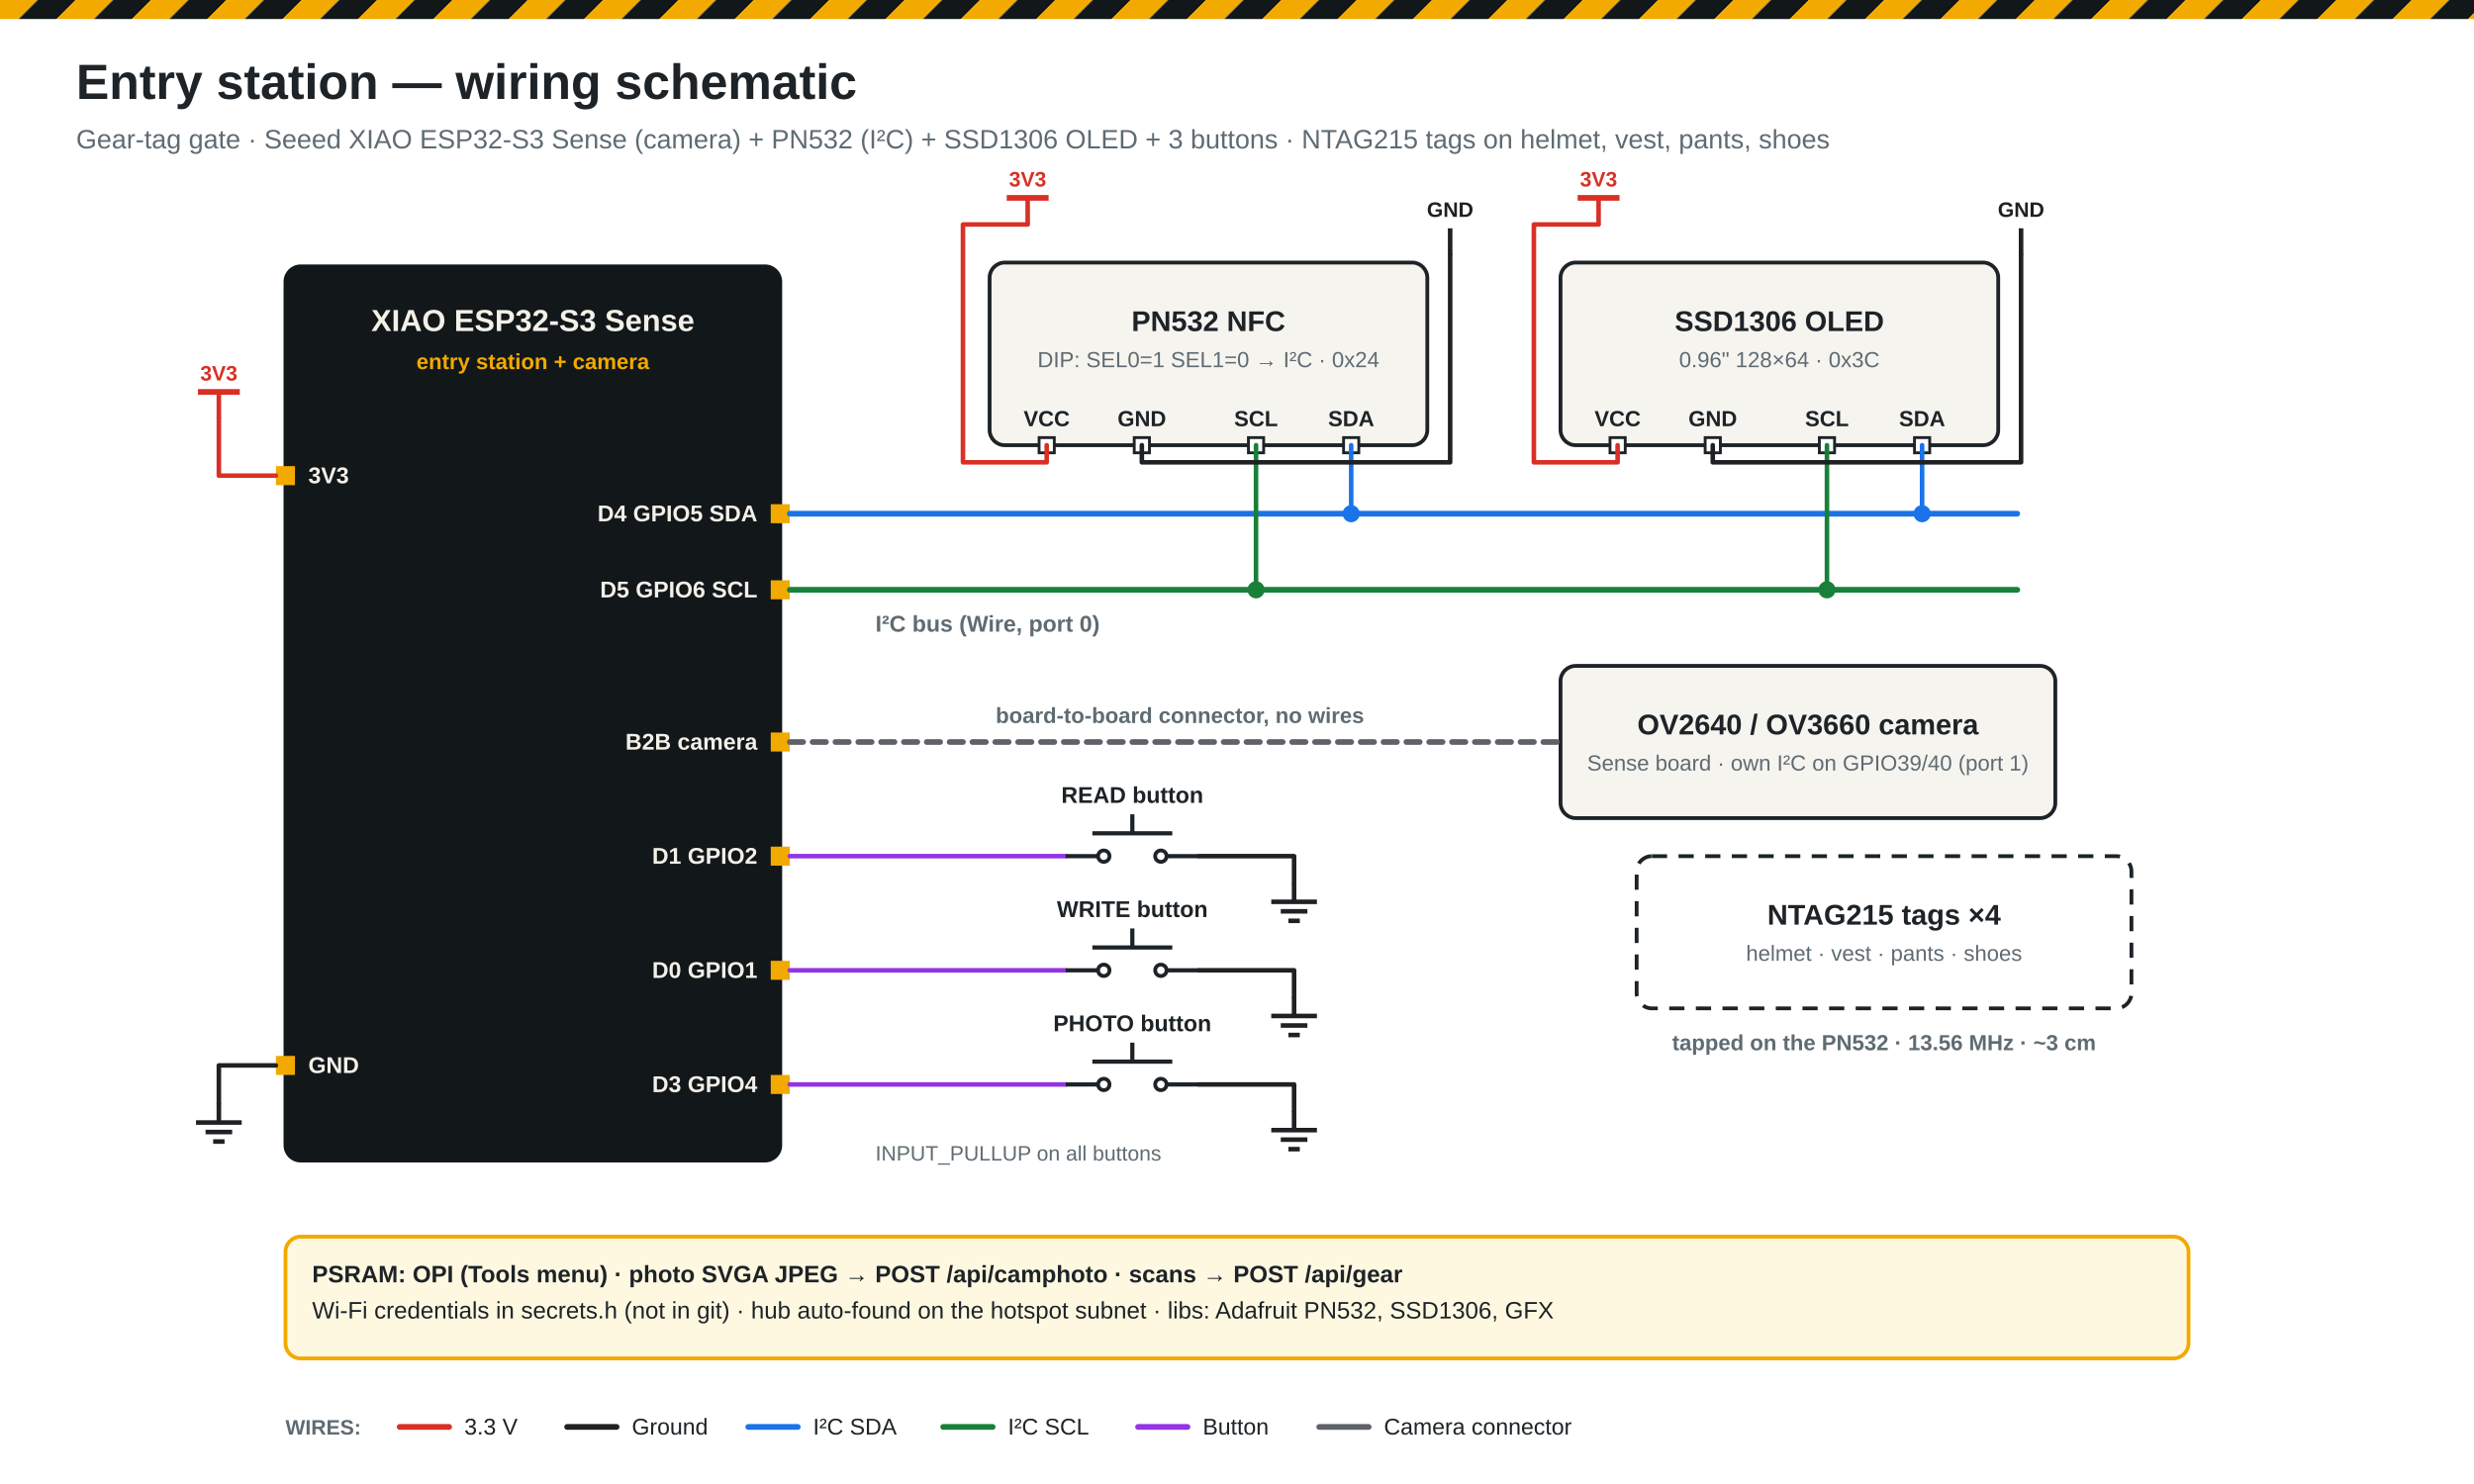
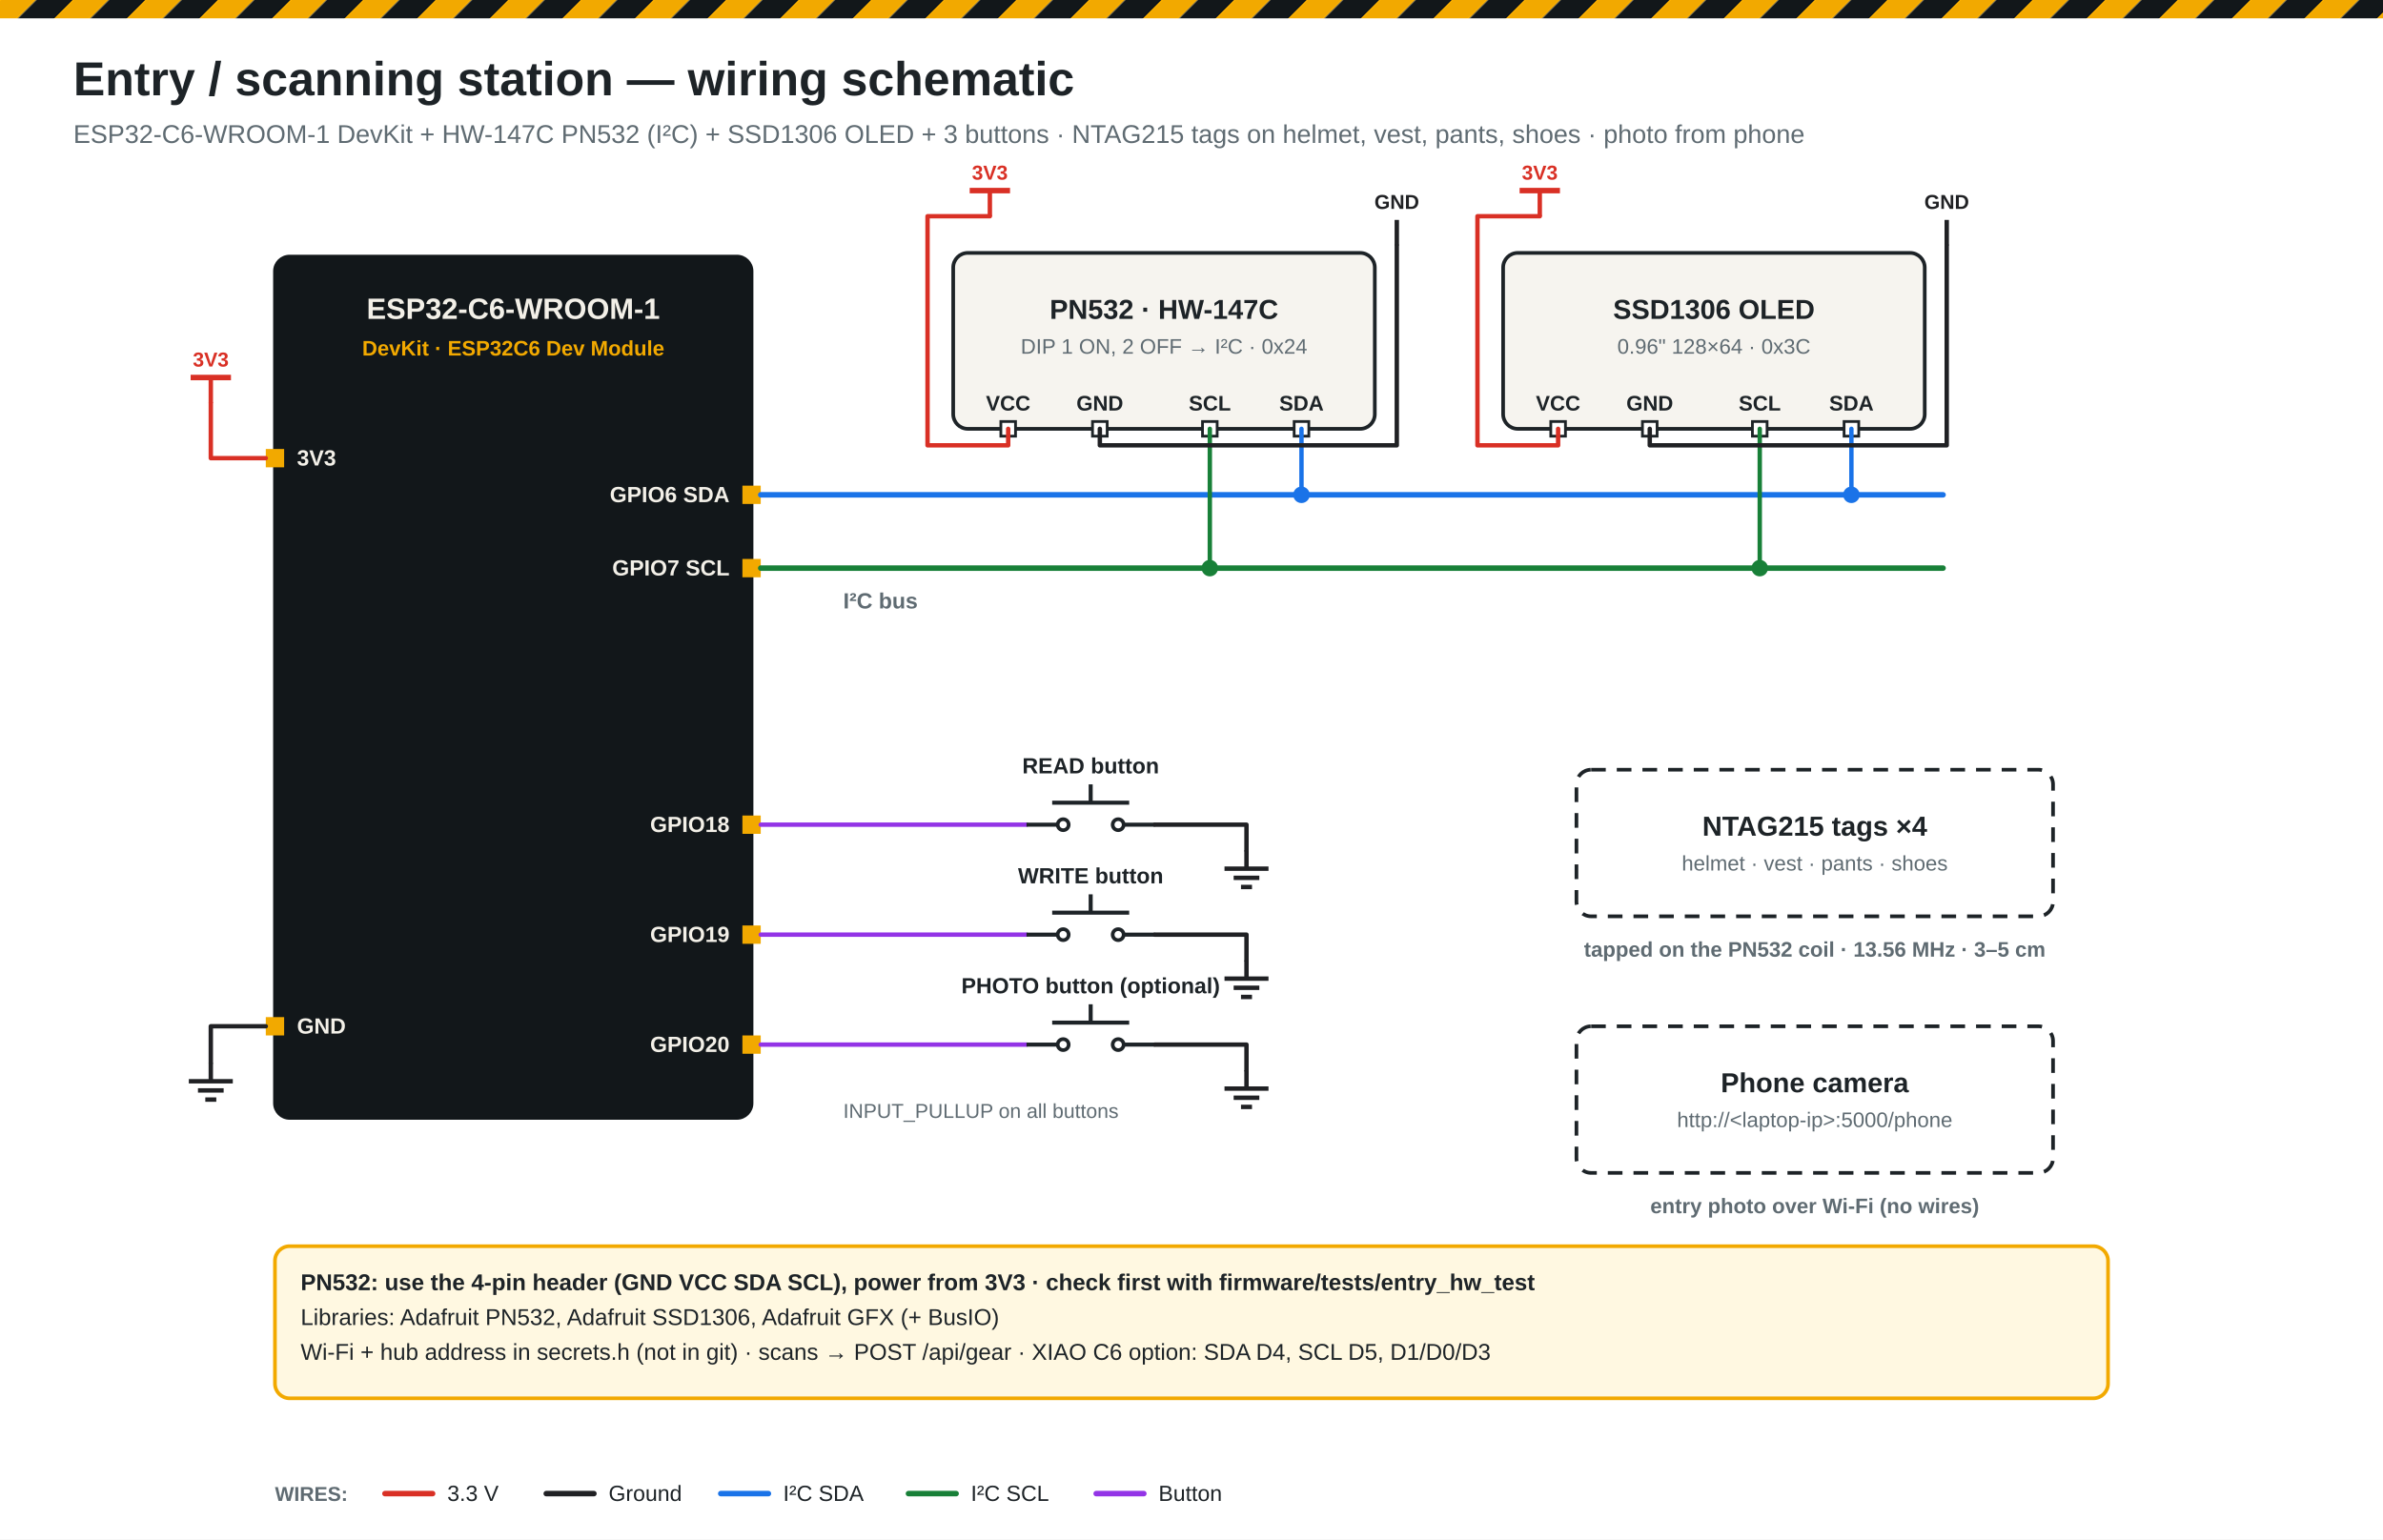
- <svg xmlns="http://www.w3.org/2000/svg" width="1300" height="780" viewBox="0 0 1300 780">
+ <svg xmlns="http://www.w3.org/2000/svg" width="1300" height="840" viewBox="0 0 1300 840">
  <defs>
    <pattern id="hz" width="28" height="28" patternUnits="userSpaceOnUse" patternTransform="rotate(45)">
      <rect width="14" height="28" fill="#F2A900" />
      <rect x="14" width="14" height="28" fill="#12171A" />
    </pattern>
  </defs>
-   <rect width="1300" height="780" fill="#ffffff" />
+   <rect width="1300" height="840" fill="#ffffff" />
  <rect x="0" y="0" width="1300" height="10" fill="url(#hz)" />
-   <text x="40" y="52" font-family="Arial, Helvetica, sans-serif" font-size="26" fill="#1d2327" text-anchor="start" font-weight="700">Entry station — wiring schematic</text>
-   <text x="40" y="78" font-family="Arial, Helvetica, sans-serif" font-size="14" fill="#5f6b72" text-anchor="start" font-weight="400">Gear-tag gate · Seeed XIAO ESP32-S3 Sense (camera) + PN532 (I²C) + SSD1306 OLED + 3 buttons · NTAG215 tags on helmet, vest, pants, shoes</text>
+   <text x="40" y="52" font-family="Arial, Helvetica, sans-serif" font-size="26" fill="#1d2327" text-anchor="start" font-weight="700">Entry / scanning station — wiring schematic</text>
+   <text x="40" y="78" font-family="Arial, Helvetica, sans-serif" font-size="14" fill="#5f6b72" text-anchor="start" font-weight="400">ESP32-C6-WROOM-1 DevKit + HW-147C PN532 (I²C) + SSD1306 OLED + 3 buttons · NTAG215 tags on helmet, vest, pants, shoes · photo from phone</text>
  <rect x="150" y="140" width="260" height="470" rx="8" fill="#12171A" stroke="#12171A" stroke-width="2" />
  <text x="280.0" y="380.0" font-family="Arial, Helvetica, sans-serif" font-size="15" fill="#1d2327" text-anchor="middle" font-weight="700" />
-   <text x="280.0" y="174" font-family="Arial, Helvetica, sans-serif" font-size="16" fill="#F3F0E8" text-anchor="middle" font-weight="700">XIAO ESP32-S3 Sense</text>
-   <text x="280.0" y="194" font-family="Arial, Helvetica, sans-serif" font-size="11.5" fill="#F2A900" text-anchor="middle" font-weight="600">entry station + camera</text>
+   <text x="280.0" y="174" font-family="Arial, Helvetica, sans-serif" font-size="16" fill="#F3F0E8" text-anchor="middle" font-weight="700">ESP32-C6-WROOM-1</text>
+   <text x="280.0" y="194" font-family="Arial, Helvetica, sans-serif" font-size="11.5" fill="#F2A900" text-anchor="middle" font-weight="600">DevKit · ESP32C6 Dev Module</text>
  <rect x="145" y="245" width="10" height="10" fill="#F2A900" />
  <text x="162" y="254" font-family="Arial, Helvetica, sans-serif" font-size="12" fill="#F3F0E8" text-anchor="start" font-weight="600">3V3</text>
  <rect x="145" y="555" width="10" height="10" fill="#F2A900" />
  <text x="162" y="564" font-family="Arial, Helvetica, sans-serif" font-size="12" fill="#F3F0E8" text-anchor="start" font-weight="600">GND</text>
  <rect x="405" y="265" width="10" height="10" fill="#F2A900" />
-   <text x="398" y="274" font-family="Arial, Helvetica, sans-serif" font-size="12" fill="#F3F0E8" text-anchor="end" font-weight="600">D4 GPIO5  SDA</text>
+   <text x="398" y="274" font-family="Arial, Helvetica, sans-serif" font-size="12" fill="#F3F0E8" text-anchor="end" font-weight="600">GPIO6  SDA</text>
  <rect x="405" y="305" width="10" height="10" fill="#F2A900" />
-   <text x="398" y="314" font-family="Arial, Helvetica, sans-serif" font-size="12" fill="#F3F0E8" text-anchor="end" font-weight="600">D5 GPIO6  SCL</text>
-   <rect x="405" y="385" width="10" height="10" fill="#F2A900" />
-   <text x="398" y="394" font-family="Arial, Helvetica, sans-serif" font-size="12" fill="#F3F0E8" text-anchor="end" font-weight="600">B2B camera</text>
+   <text x="398" y="314" font-family="Arial, Helvetica, sans-serif" font-size="12" fill="#F3F0E8" text-anchor="end" font-weight="600">GPIO7  SCL</text>
  <rect x="405" y="445" width="10" height="10" fill="#F2A900" />
-   <text x="398" y="454" font-family="Arial, Helvetica, sans-serif" font-size="12" fill="#F3F0E8" text-anchor="end" font-weight="600">D1 GPIO2</text>
+   <text x="398" y="454" font-family="Arial, Helvetica, sans-serif" font-size="12" fill="#F3F0E8" text-anchor="end" font-weight="600">GPIO18</text>
  <rect x="405" y="505" width="10" height="10" fill="#F2A900" />
-   <text x="398" y="514" font-family="Arial, Helvetica, sans-serif" font-size="12" fill="#F3F0E8" text-anchor="end" font-weight="600">D0 GPIO1</text>
+   <text x="398" y="514" font-family="Arial, Helvetica, sans-serif" font-size="12" fill="#F3F0E8" text-anchor="end" font-weight="600">GPIO19</text>
  <rect x="405" y="565" width="10" height="10" fill="#F2A900" />
-   <text x="398" y="574" font-family="Arial, Helvetica, sans-serif" font-size="12" fill="#F3F0E8" text-anchor="end" font-weight="600">D3 GPIO4</text>
+   <text x="398" y="574" font-family="Arial, Helvetica, sans-serif" font-size="12" fill="#F3F0E8" text-anchor="end" font-weight="600">GPIO20</text>
  <polyline points="145,250 115,250 115,220" fill="none" stroke="#d93025" stroke-width="2.4" stroke-linejoin="round" stroke-linecap="round" />
  <line x1="115" y1="220" x2="115" y2="206" stroke="#d93025" stroke-width="2.4" />
  <line x1="104" y1="206" x2="126" y2="206" stroke="#d93025" stroke-width="3" />
  <text x="115" y="200" font-family="Arial, Helvetica, sans-serif" font-size="11" fill="#d93025" text-anchor="middle" font-weight="700">3V3</text>
  <polyline points="145,560 115,560 115,580" fill="none" stroke="#202124" stroke-width="2.4" stroke-linejoin="round" stroke-linecap="round" />
  <line x1="115" y1="580" x2="115" y2="590" stroke="#202124" stroke-width="2.4" />
  <line x1="103" y1="590" x2="127" y2="590" stroke="#202124" stroke-width="2.4" />
  <line x1="108" y1="595" x2="122" y2="595" stroke="#202124" stroke-width="2.4" />
  <line x1="112" y1="600" x2="118" y2="600" stroke="#202124" stroke-width="2.4" />
  <polyline points="415,270 1060,270" fill="none" stroke="#1a73e8" stroke-width="3" stroke-linejoin="round" stroke-linecap="round" />
  <polyline points="415,310 1060,310" fill="none" stroke="#188038" stroke-width="3" stroke-linejoin="round" stroke-linecap="round" />
-   <text x="460" y="332" font-family="Arial, Helvetica, sans-serif" font-size="12" fill="#5f6b72" text-anchor="start" font-weight="600">I²C bus (Wire, port 0)</text>
+   <text x="460" y="332" font-family="Arial, Helvetica, sans-serif" font-size="12" fill="#5f6b72" text-anchor="start" font-weight="600">I²C bus</text>
  <rect x="520" y="138" width="230" height="96" rx="8" fill="#f6f4ef" stroke="#1d2327" stroke-width="2" />
-   <text x="635.0" y="174" font-family="Arial, Helvetica, sans-serif" font-size="15" fill="#1d2327" text-anchor="middle" font-weight="700">PN532 NFC</text>
-   <text x="635.0" y="193" font-family="Arial, Helvetica, sans-serif" font-size="11.5" fill="#5f6b72" text-anchor="middle" font-weight="400">DIP: SEL0=1 SEL1=0 → I²C · 0x24</text>
+   <text x="635.0" y="174" font-family="Arial, Helvetica, sans-serif" font-size="15" fill="#1d2327" text-anchor="middle" font-weight="700">PN532 · HW-147C</text>
+   <text x="635.0" y="193" font-family="Arial, Helvetica, sans-serif" font-size="11.5" fill="#5f6b72" text-anchor="middle" font-weight="400">DIP 1 ON, 2 OFF → I²C · 0x24</text>
  <rect x="546" y="230" width="8" height="8" fill="#fff" stroke="#1d2327" stroke-width="1.5" />
  <text x="550" y="224" font-family="Arial, Helvetica, sans-serif" font-size="11.5" fill="#1d2327" text-anchor="middle" font-weight="600">VCC</text>
  <rect x="596" y="230" width="8" height="8" fill="#fff" stroke="#1d2327" stroke-width="1.5" />
  <text x="600" y="224" font-family="Arial, Helvetica, sans-serif" font-size="11.5" fill="#1d2327" text-anchor="middle" font-weight="600">GND</text>
  <rect x="656" y="230" width="8" height="8" fill="#fff" stroke="#1d2327" stroke-width="1.5" />
  <text x="660" y="224" font-family="Arial, Helvetica, sans-serif" font-size="11.5" fill="#1d2327" text-anchor="middle" font-weight="600">SCL</text>
  <rect x="706" y="230" width="8" height="8" fill="#fff" stroke="#1d2327" stroke-width="1.5" />
  <text x="710" y="224" font-family="Arial, Helvetica, sans-serif" font-size="11.5" fill="#1d2327" text-anchor="middle" font-weight="600">SDA</text>
  <polyline points="710,234 710,270" fill="none" stroke="#1a73e8" stroke-width="2.4" stroke-linejoin="round" stroke-linecap="round" />
  <circle cx="710" cy="270" r="4.5" fill="#1a73e8" />
  <polyline points="660,234 660,310" fill="none" stroke="#188038" stroke-width="2.4" stroke-linejoin="round" stroke-linecap="round" />
  <circle cx="660" cy="310" r="4.5" fill="#188038" />
  <polyline points="550,234 550,243 506,243 506,118 540,118" fill="none" stroke="#d93025" stroke-width="2.4" stroke-linejoin="round" stroke-linecap="round" />
  <line x1="540" y1="118" x2="540" y2="104" stroke="#d93025" stroke-width="2.4" />
  <line x1="529" y1="104" x2="551" y2="104" stroke="#d93025" stroke-width="3" />
  <text x="540" y="98" font-family="Arial, Helvetica, sans-serif" font-size="11" fill="#d93025" text-anchor="middle" font-weight="700">3V3</text>
  <polyline points="600,234 600,243 762,243 762,134" fill="none" stroke="#202124" stroke-width="2.4" stroke-linejoin="round" stroke-linecap="round" />
  <line x1="762" y1="134" x2="762" y2="120" stroke="#202124" stroke-width="2.4" />
  <text x="762" y="114" font-family="Arial, Helvetica, sans-serif" font-size="11" fill="#202124" text-anchor="middle" font-weight="700">GND</text>
  <rect x="820" y="138" width="230" height="96" rx="8" fill="#f6f4ef" stroke="#1d2327" stroke-width="2" />
  <text x="935.0" y="174" font-family="Arial, Helvetica, sans-serif" font-size="15" fill="#1d2327" text-anchor="middle" font-weight="700">SSD1306 OLED</text>
  <text x="935.0" y="193" font-family="Arial, Helvetica, sans-serif" font-size="11.5" fill="#5f6b72" text-anchor="middle" font-weight="400">0.96" 128×64 · 0x3C</text>
  <rect x="846" y="230" width="8" height="8" fill="#fff" stroke="#1d2327" stroke-width="1.5" />
  <text x="850" y="224" font-family="Arial, Helvetica, sans-serif" font-size="11.5" fill="#1d2327" text-anchor="middle" font-weight="600">VCC</text>
  <rect x="896" y="230" width="8" height="8" fill="#fff" stroke="#1d2327" stroke-width="1.5" />
  <text x="900" y="224" font-family="Arial, Helvetica, sans-serif" font-size="11.5" fill="#1d2327" text-anchor="middle" font-weight="600">GND</text>
  <rect x="956" y="230" width="8" height="8" fill="#fff" stroke="#1d2327" stroke-width="1.5" />
  <text x="960" y="224" font-family="Arial, Helvetica, sans-serif" font-size="11.5" fill="#1d2327" text-anchor="middle" font-weight="600">SCL</text>
  <rect x="1006" y="230" width="8" height="8" fill="#fff" stroke="#1d2327" stroke-width="1.5" />
  <text x="1010" y="224" font-family="Arial, Helvetica, sans-serif" font-size="11.5" fill="#1d2327" text-anchor="middle" font-weight="600">SDA</text>
  <polyline points="1010,234 1010,270" fill="none" stroke="#1a73e8" stroke-width="2.4" stroke-linejoin="round" stroke-linecap="round" />
  <circle cx="1010" cy="270" r="4.5" fill="#1a73e8" />
  <polyline points="960,234 960,310" fill="none" stroke="#188038" stroke-width="2.4" stroke-linejoin="round" stroke-linecap="round" />
  <circle cx="960" cy="310" r="4.5" fill="#188038" />
  <polyline points="850,234 850,243 806,243 806,118 840,118" fill="none" stroke="#d93025" stroke-width="2.4" stroke-linejoin="round" stroke-linecap="round" />
  <line x1="840" y1="118" x2="840" y2="104" stroke="#d93025" stroke-width="2.4" />
  <line x1="829" y1="104" x2="851" y2="104" stroke="#d93025" stroke-width="3" />
  <text x="840" y="98" font-family="Arial, Helvetica, sans-serif" font-size="11" fill="#d93025" text-anchor="middle" font-weight="700">3V3</text>
  <polyline points="900,234 900,243 1062,243 1062,134" fill="none" stroke="#202124" stroke-width="2.4" stroke-linejoin="round" stroke-linecap="round" />
  <line x1="1062" y1="134" x2="1062" y2="120" stroke="#202124" stroke-width="2.4" />
  <text x="1062" y="114" font-family="Arial, Helvetica, sans-serif" font-size="11" fill="#202124" text-anchor="middle" font-weight="700">GND</text>
-   <rect x="820" y="350" width="260" height="80" rx="8" fill="#f6f4ef" stroke="#1d2327" stroke-width="2" />
-   <text x="950.0" y="386.0" font-family="Arial, Helvetica, sans-serif" font-size="15" fill="#1d2327" text-anchor="middle" font-weight="700">OV2640 / OV3660 camera</text>
-   <text x="950.0" y="405.0" font-family="Arial, Helvetica, sans-serif" font-size="11.5" fill="#5f6b72" text-anchor="middle" font-weight="400">Sense board · own I²C on GPIO39/40 (port 1)</text>
-   <polyline points="415,390 820,390" fill="none" stroke="#5f6368" stroke-width="3" stroke-linejoin="round" stroke-linecap="round" stroke-dasharray="7 5" />
-   <text x="620" y="380" font-family="Arial, Helvetica, sans-serif" font-size="11.5" fill="#5f6b72" text-anchor="middle" font-weight="600">board-to-board connector, no wires</text>
  <polyline points="415,450 560,450" fill="none" stroke="#9334e6" stroke-width="2.4" stroke-linejoin="round" stroke-linecap="round" />
  <line x1="560" y1="450" x2="580" y2="450" stroke="#1d2327" stroke-width="2.2" />
  <line x1="610" y1="450" x2="630" y2="450" stroke="#1d2327" stroke-width="2.2" />
  <circle cx="580" cy="450" r="3" fill="#fff" stroke="#1d2327" stroke-width="2" />
  <circle cx="610" cy="450" r="3" fill="#fff" stroke="#1d2327" stroke-width="2" />
  <line x1="574" y1="438" x2="616" y2="438" stroke="#1d2327" stroke-width="2.2" />
  <line x1="595" y1="438" x2="595" y2="428" stroke="#1d2327" stroke-width="2.2" />
  <text x="595" y="422" font-family="Arial, Helvetica, sans-serif" font-size="12" fill="#1d2327" text-anchor="middle" font-weight="700">READ button</text>
  <polyline points="630,450 680,450 680,464" fill="none" stroke="#202124" stroke-width="2.4" stroke-linejoin="round" stroke-linecap="round" />
  <line x1="680" y1="464" x2="680" y2="474" stroke="#202124" stroke-width="2.4" />
  <line x1="668" y1="474" x2="692" y2="474" stroke="#202124" stroke-width="2.4" />
  <line x1="673" y1="479" x2="687" y2="479" stroke="#202124" stroke-width="2.4" />
  <line x1="677" y1="484" x2="683" y2="484" stroke="#202124" stroke-width="2.4" />
  <polyline points="415,510 560,510" fill="none" stroke="#9334e6" stroke-width="2.4" stroke-linejoin="round" stroke-linecap="round" />
  <line x1="560" y1="510" x2="580" y2="510" stroke="#1d2327" stroke-width="2.2" />
  <line x1="610" y1="510" x2="630" y2="510" stroke="#1d2327" stroke-width="2.2" />
  <circle cx="580" cy="510" r="3" fill="#fff" stroke="#1d2327" stroke-width="2" />
  <circle cx="610" cy="510" r="3" fill="#fff" stroke="#1d2327" stroke-width="2" />
  <line x1="574" y1="498" x2="616" y2="498" stroke="#1d2327" stroke-width="2.2" />
  <line x1="595" y1="498" x2="595" y2="488" stroke="#1d2327" stroke-width="2.2" />
  <text x="595" y="482" font-family="Arial, Helvetica, sans-serif" font-size="12" fill="#1d2327" text-anchor="middle" font-weight="700">WRITE button</text>
  <polyline points="630,510 680,510 680,524" fill="none" stroke="#202124" stroke-width="2.4" stroke-linejoin="round" stroke-linecap="round" />
  <line x1="680" y1="524" x2="680" y2="534" stroke="#202124" stroke-width="2.4" />
  <line x1="668" y1="534" x2="692" y2="534" stroke="#202124" stroke-width="2.4" />
  <line x1="673" y1="539" x2="687" y2="539" stroke="#202124" stroke-width="2.4" />
  <line x1="677" y1="544" x2="683" y2="544" stroke="#202124" stroke-width="2.4" />
  <polyline points="415,570 560,570" fill="none" stroke="#9334e6" stroke-width="2.4" stroke-linejoin="round" stroke-linecap="round" />
  <line x1="560" y1="570" x2="580" y2="570" stroke="#1d2327" stroke-width="2.2" />
  <line x1="610" y1="570" x2="630" y2="570" stroke="#1d2327" stroke-width="2.2" />
  <circle cx="580" cy="570" r="3" fill="#fff" stroke="#1d2327" stroke-width="2" />
  <circle cx="610" cy="570" r="3" fill="#fff" stroke="#1d2327" stroke-width="2" />
  <line x1="574" y1="558" x2="616" y2="558" stroke="#1d2327" stroke-width="2.2" />
  <line x1="595" y1="558" x2="595" y2="548" stroke="#1d2327" stroke-width="2.2" />
-   <text x="595" y="542" font-family="Arial, Helvetica, sans-serif" font-size="12" fill="#1d2327" text-anchor="middle" font-weight="700">PHOTO button</text>
+   <text x="595" y="542" font-family="Arial, Helvetica, sans-serif" font-size="12" fill="#1d2327" text-anchor="middle" font-weight="700">PHOTO button (optional)</text>
  <polyline points="630,570 680,570 680,584" fill="none" stroke="#202124" stroke-width="2.4" stroke-linejoin="round" stroke-linecap="round" />
  <line x1="680" y1="584" x2="680" y2="594" stroke="#202124" stroke-width="2.4" />
  <line x1="668" y1="594" x2="692" y2="594" stroke="#202124" stroke-width="2.4" />
  <line x1="673" y1="599" x2="687" y2="599" stroke="#202124" stroke-width="2.4" />
  <line x1="677" y1="604" x2="683" y2="604" stroke="#202124" stroke-width="2.4" />
  <text x="460" y="610" font-family="Arial, Helvetica, sans-serif" font-size="11" fill="#5f6b72" text-anchor="start" font-weight="400">INPUT_PULLUP on all buttons</text>
-   <rect x="860" y="450" width="260" height="80" rx="8" fill="#fff" stroke="#1d2327" stroke-width="2" stroke-dasharray="8 6" />
-   <text x="990.0" y="486.0" font-family="Arial, Helvetica, sans-serif" font-size="15" fill="#1d2327" text-anchor="middle" font-weight="700">NTAG215 tags ×4</text>
-   <text x="990.0" y="505.0" font-family="Arial, Helvetica, sans-serif" font-size="11.5" fill="#5f6b72" text-anchor="middle" font-weight="400">helmet · vest · pants · shoes</text>
-   <text x="990" y="552" font-family="Arial, Helvetica, sans-serif" font-size="11.5" fill="#5f6b72" text-anchor="middle" font-weight="600">tapped on the PN532 · 13.56 MHz · ~3 cm</text>
-   <rect x="150" y="650" width="1000" height="64" rx="8" fill="#fff8e1" stroke="#F2A900" stroke-width="2" />
-   <text x="164" y="674" font-family="Arial, Helvetica, sans-serif" font-size="12.5" fill="#1d2327" text-anchor="start" font-weight="700">PSRAM: OPI (Tools menu) · photo SVGA JPEG → POST /api/camphoto · scans → POST /api/gear</text>
-   <text x="164" y="693" font-family="Arial, Helvetica, sans-serif" font-size="12.5" fill="#1d2327" text-anchor="start" font-weight="400">Wi-Fi credentials in secrets.h (not in git) · hub auto-found on the hotspot subnet · libs: Adafruit PN532, SSD1306, GFX</text>
-   <text x="150" y="754" font-family="Arial, Helvetica, sans-serif" font-size="11" fill="#5f6b72" text-anchor="start" font-weight="700">WIRES:</text>
-   <polyline points="210,750 236,750" fill="none" stroke="#d93025" stroke-width="3" stroke-linejoin="round" stroke-linecap="round" />
-   <text x="244" y="754" font-family="Arial, Helvetica, sans-serif" font-size="12" fill="#1d2327" text-anchor="start" font-weight="400">3.3 V</text>
-   <polyline points="298.0,750 324.0,750" fill="none" stroke="#202124" stroke-width="3" stroke-linejoin="round" stroke-linecap="round" />
-   <text x="332.0" y="754" font-family="Arial, Helvetica, sans-serif" font-size="12" fill="#1d2327" text-anchor="start" font-weight="400">Ground</text>
-   <polyline points="393.2,750 419.2,750" fill="none" stroke="#1a73e8" stroke-width="3" stroke-linejoin="round" stroke-linecap="round" />
-   <text x="427.2" y="754" font-family="Arial, Helvetica, sans-serif" font-size="12" fill="#1d2327" text-anchor="start" font-weight="400">I²C SDA</text>
-   <polyline points="495.6,750 521.6,750" fill="none" stroke="#188038" stroke-width="3" stroke-linejoin="round" stroke-linecap="round" />
-   <text x="529.6" y="754" font-family="Arial, Helvetica, sans-serif" font-size="12" fill="#1d2327" text-anchor="start" font-weight="400">I²C SCL</text>
-   <polyline points="598.0,750 624.0,750" fill="none" stroke="#9334e6" stroke-width="3" stroke-linejoin="round" stroke-linecap="round" />
-   <text x="632.0" y="754" font-family="Arial, Helvetica, sans-serif" font-size="12" fill="#1d2327" text-anchor="start" font-weight="400">Button</text>
-   <polyline points="693.2,750 719.2,750" fill="none" stroke="#5f6368" stroke-width="3" stroke-linejoin="round" stroke-linecap="round" />
-   <text x="727.2" y="754" font-family="Arial, Helvetica, sans-serif" font-size="12" fill="#1d2327" text-anchor="start" font-weight="400">Camera connector</text>
+   <rect x="860" y="420" width="260" height="80" rx="8" fill="#fff" stroke="#1d2327" stroke-width="2" stroke-dasharray="8 6" />
+   <text x="990.0" y="456.0" font-family="Arial, Helvetica, sans-serif" font-size="15" fill="#1d2327" text-anchor="middle" font-weight="700">NTAG215 tags ×4</text>
+   <text x="990.0" y="475.0" font-family="Arial, Helvetica, sans-serif" font-size="11.5" fill="#5f6b72" text-anchor="middle" font-weight="400">helmet · vest · pants · shoes</text>
+   <text x="990" y="522" font-family="Arial, Helvetica, sans-serif" font-size="11.5" fill="#5f6b72" text-anchor="middle" font-weight="600">tapped on the PN532 coil · 13.56 MHz · 3–5 cm</text>
+   <rect x="860" y="560" width="260" height="80" rx="8" fill="#fff" stroke="#1d2327" stroke-width="2" stroke-dasharray="8 6" />
+   <text x="990.0" y="596.0" font-family="Arial, Helvetica, sans-serif" font-size="15" fill="#1d2327" text-anchor="middle" font-weight="700">Phone camera</text>
+   <text x="990.0" y="615.0" font-family="Arial, Helvetica, sans-serif" font-size="11.5" fill="#5f6b72" text-anchor="middle" font-weight="400">http://&lt;laptop-ip&gt;:5000/phone</text>
+   <text x="990" y="662" font-family="Arial, Helvetica, sans-serif" font-size="11.5" fill="#5f6b72" text-anchor="middle" font-weight="600">entry photo over Wi-Fi (no wires)</text>
+   <rect x="150" y="680" width="1000" height="83" rx="8" fill="#fff8e1" stroke="#F2A900" stroke-width="2" />
+   <text x="164" y="704" font-family="Arial, Helvetica, sans-serif" font-size="12.5" fill="#1d2327" text-anchor="start" font-weight="700">PN532: use the 4-pin header (GND VCC SDA SCL), power from 3V3 · check first with firmware/tests/entry_hw_test</text>
+   <text x="164" y="723" font-family="Arial, Helvetica, sans-serif" font-size="12.5" fill="#1d2327" text-anchor="start" font-weight="400">Libraries: Adafruit PN532, Adafruit SSD1306, Adafruit GFX (+ BusIO)</text>
+   <text x="164" y="742" font-family="Arial, Helvetica, sans-serif" font-size="12.5" fill="#1d2327" text-anchor="start" font-weight="400">Wi-Fi + hub address in secrets.h (not in git) · scans → POST /api/gear · XIAO C6 option: SDA D4, SCL D5, D1/D0/D3</text>
+   <text x="150" y="819" font-family="Arial, Helvetica, sans-serif" font-size="11" fill="#5f6b72" text-anchor="start" font-weight="700">WIRES:</text>
+   <polyline points="210,815 236,815" fill="none" stroke="#d93025" stroke-width="3" stroke-linejoin="round" stroke-linecap="round" />
+   <text x="244" y="819" font-family="Arial, Helvetica, sans-serif" font-size="12" fill="#1d2327" text-anchor="start" font-weight="400">3.3 V</text>
+   <polyline points="298.0,815 324.0,815" fill="none" stroke="#202124" stroke-width="3" stroke-linejoin="round" stroke-linecap="round" />
+   <text x="332.0" y="819" font-family="Arial, Helvetica, sans-serif" font-size="12" fill="#1d2327" text-anchor="start" font-weight="400">Ground</text>
+   <polyline points="393.2,815 419.2,815" fill="none" stroke="#1a73e8" stroke-width="3" stroke-linejoin="round" stroke-linecap="round" />
+   <text x="427.2" y="819" font-family="Arial, Helvetica, sans-serif" font-size="12" fill="#1d2327" text-anchor="start" font-weight="400">I²C SDA</text>
+   <polyline points="495.6,815 521.6,815" fill="none" stroke="#188038" stroke-width="3" stroke-linejoin="round" stroke-linecap="round" />
+   <text x="529.6" y="819" font-family="Arial, Helvetica, sans-serif" font-size="12" fill="#1d2327" text-anchor="start" font-weight="400">I²C SCL</text>
+   <polyline points="598.0,815 624.0,815" fill="none" stroke="#9334e6" stroke-width="3" stroke-linejoin="round" stroke-linecap="round" />
+   <text x="632.0" y="819" font-family="Arial, Helvetica, sans-serif" font-size="12" fill="#1d2327" text-anchor="start" font-weight="400">Button</text>
</svg>
